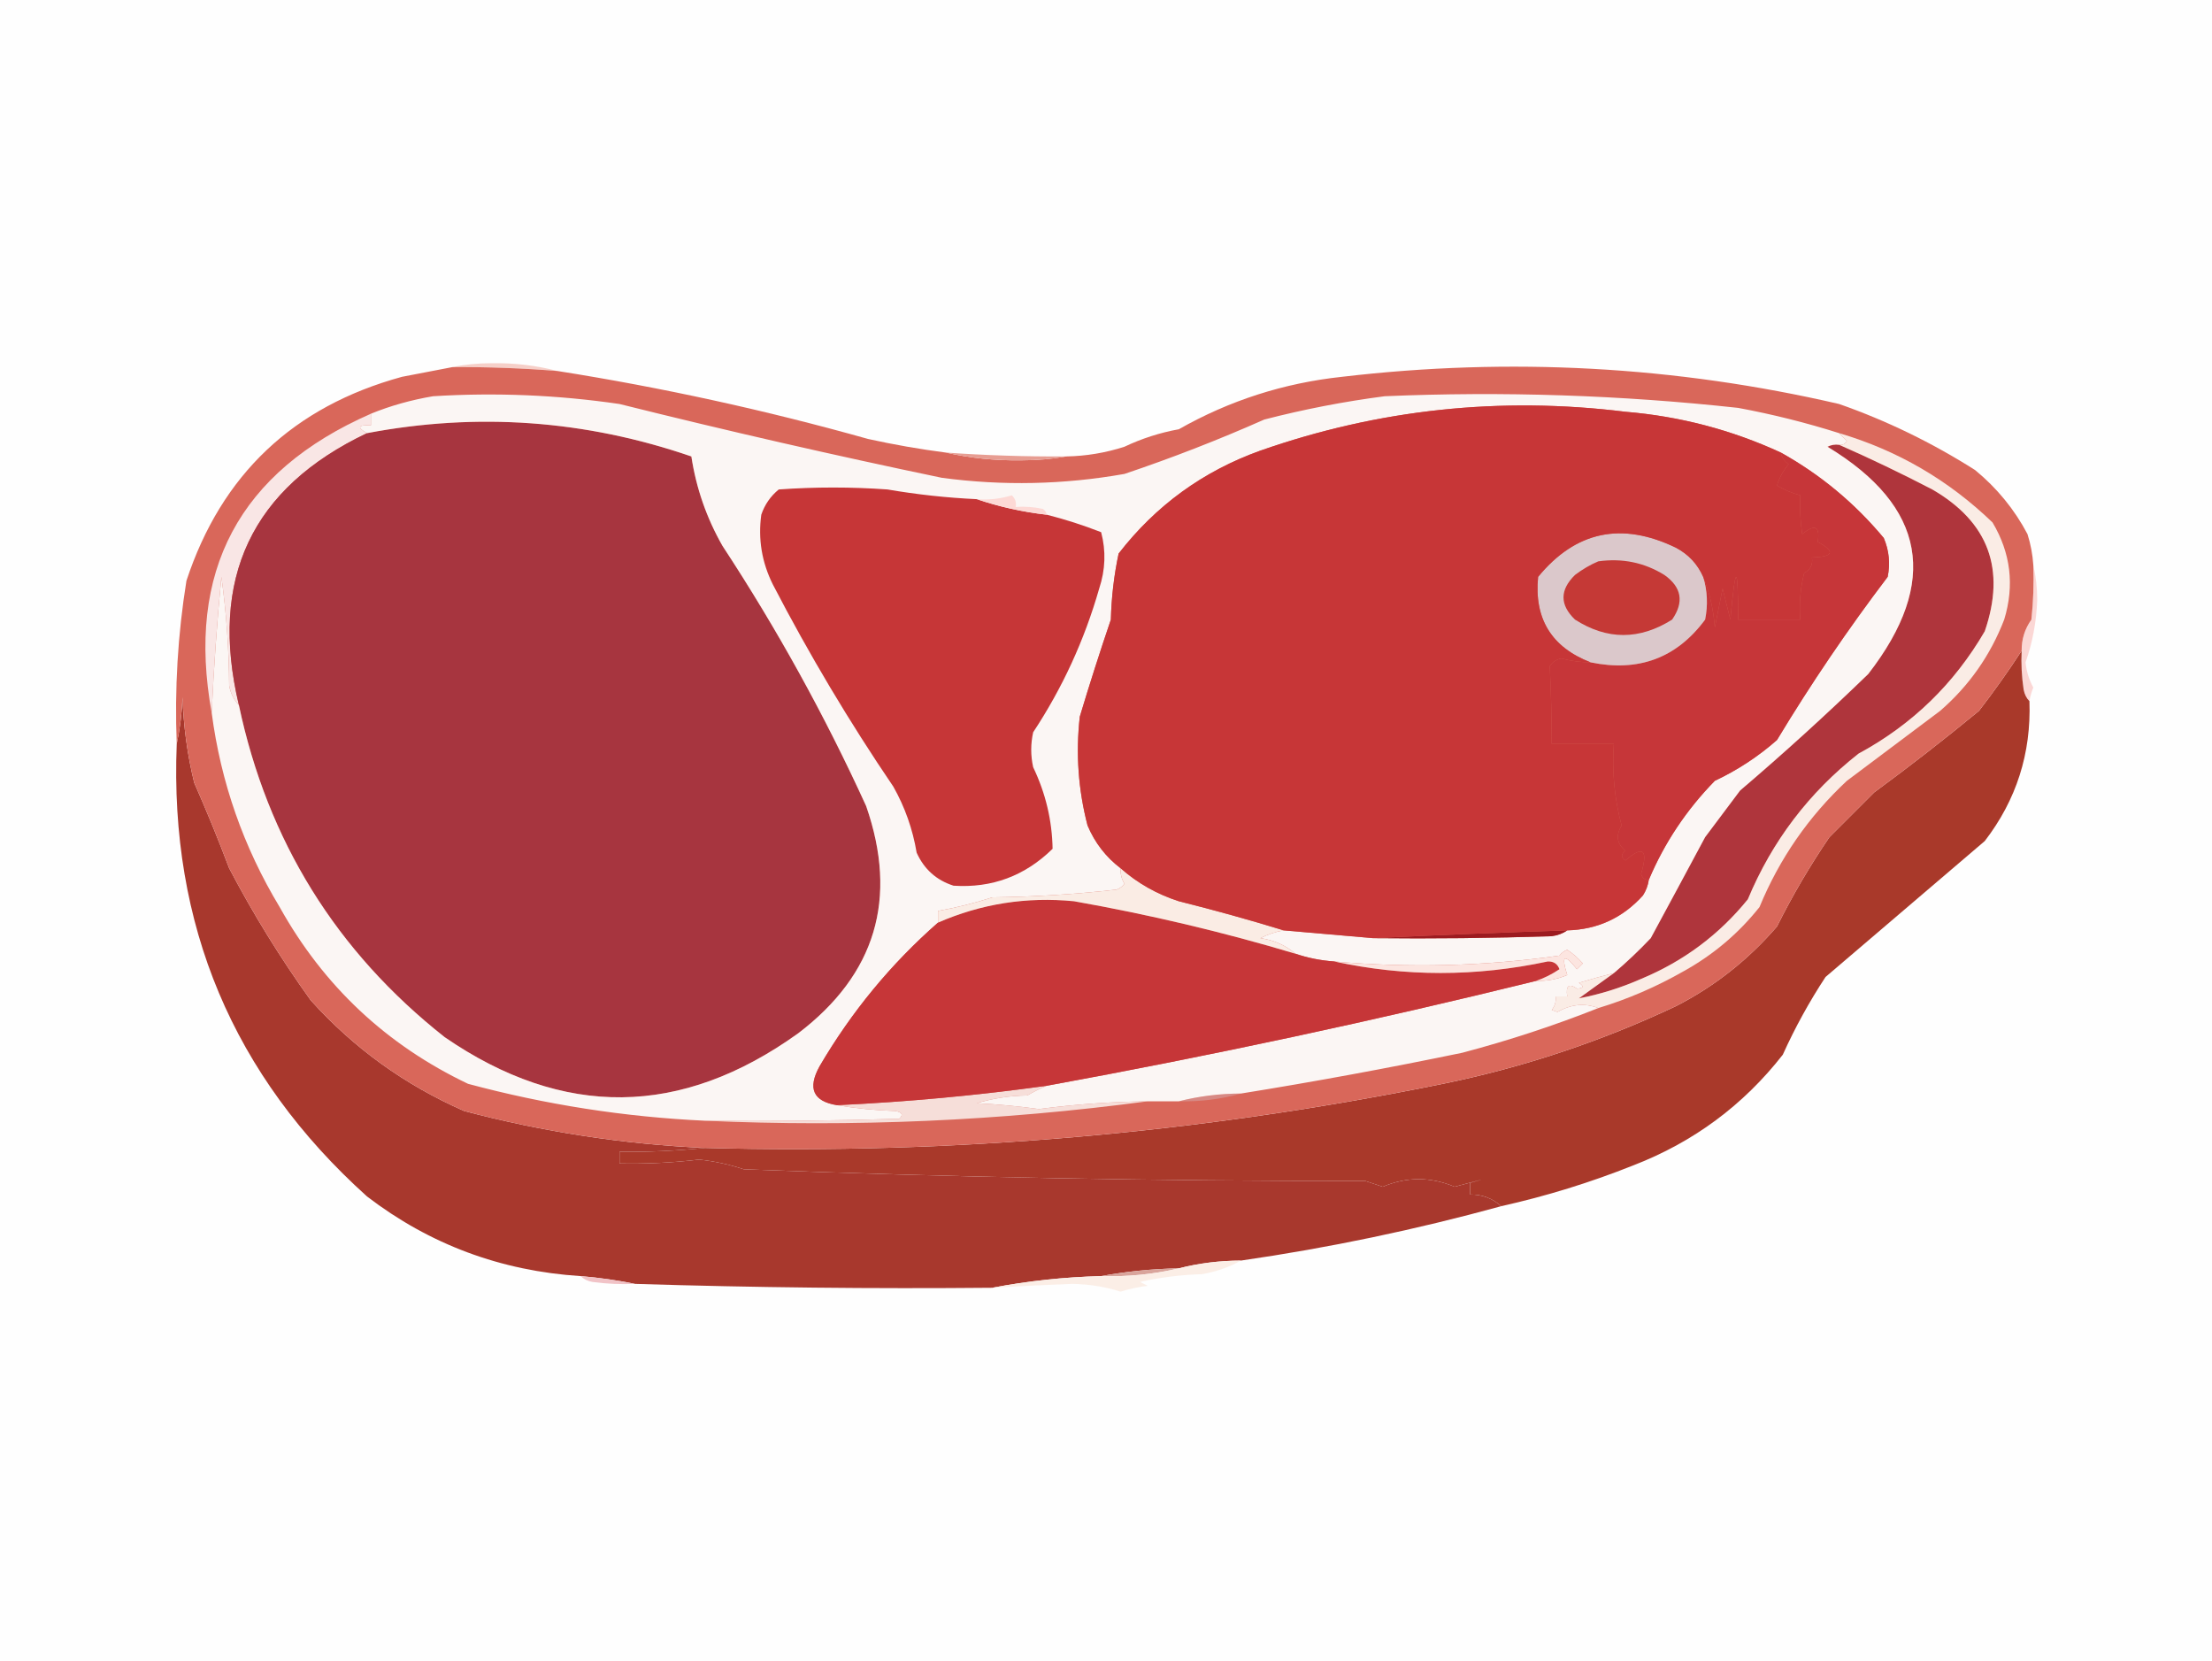
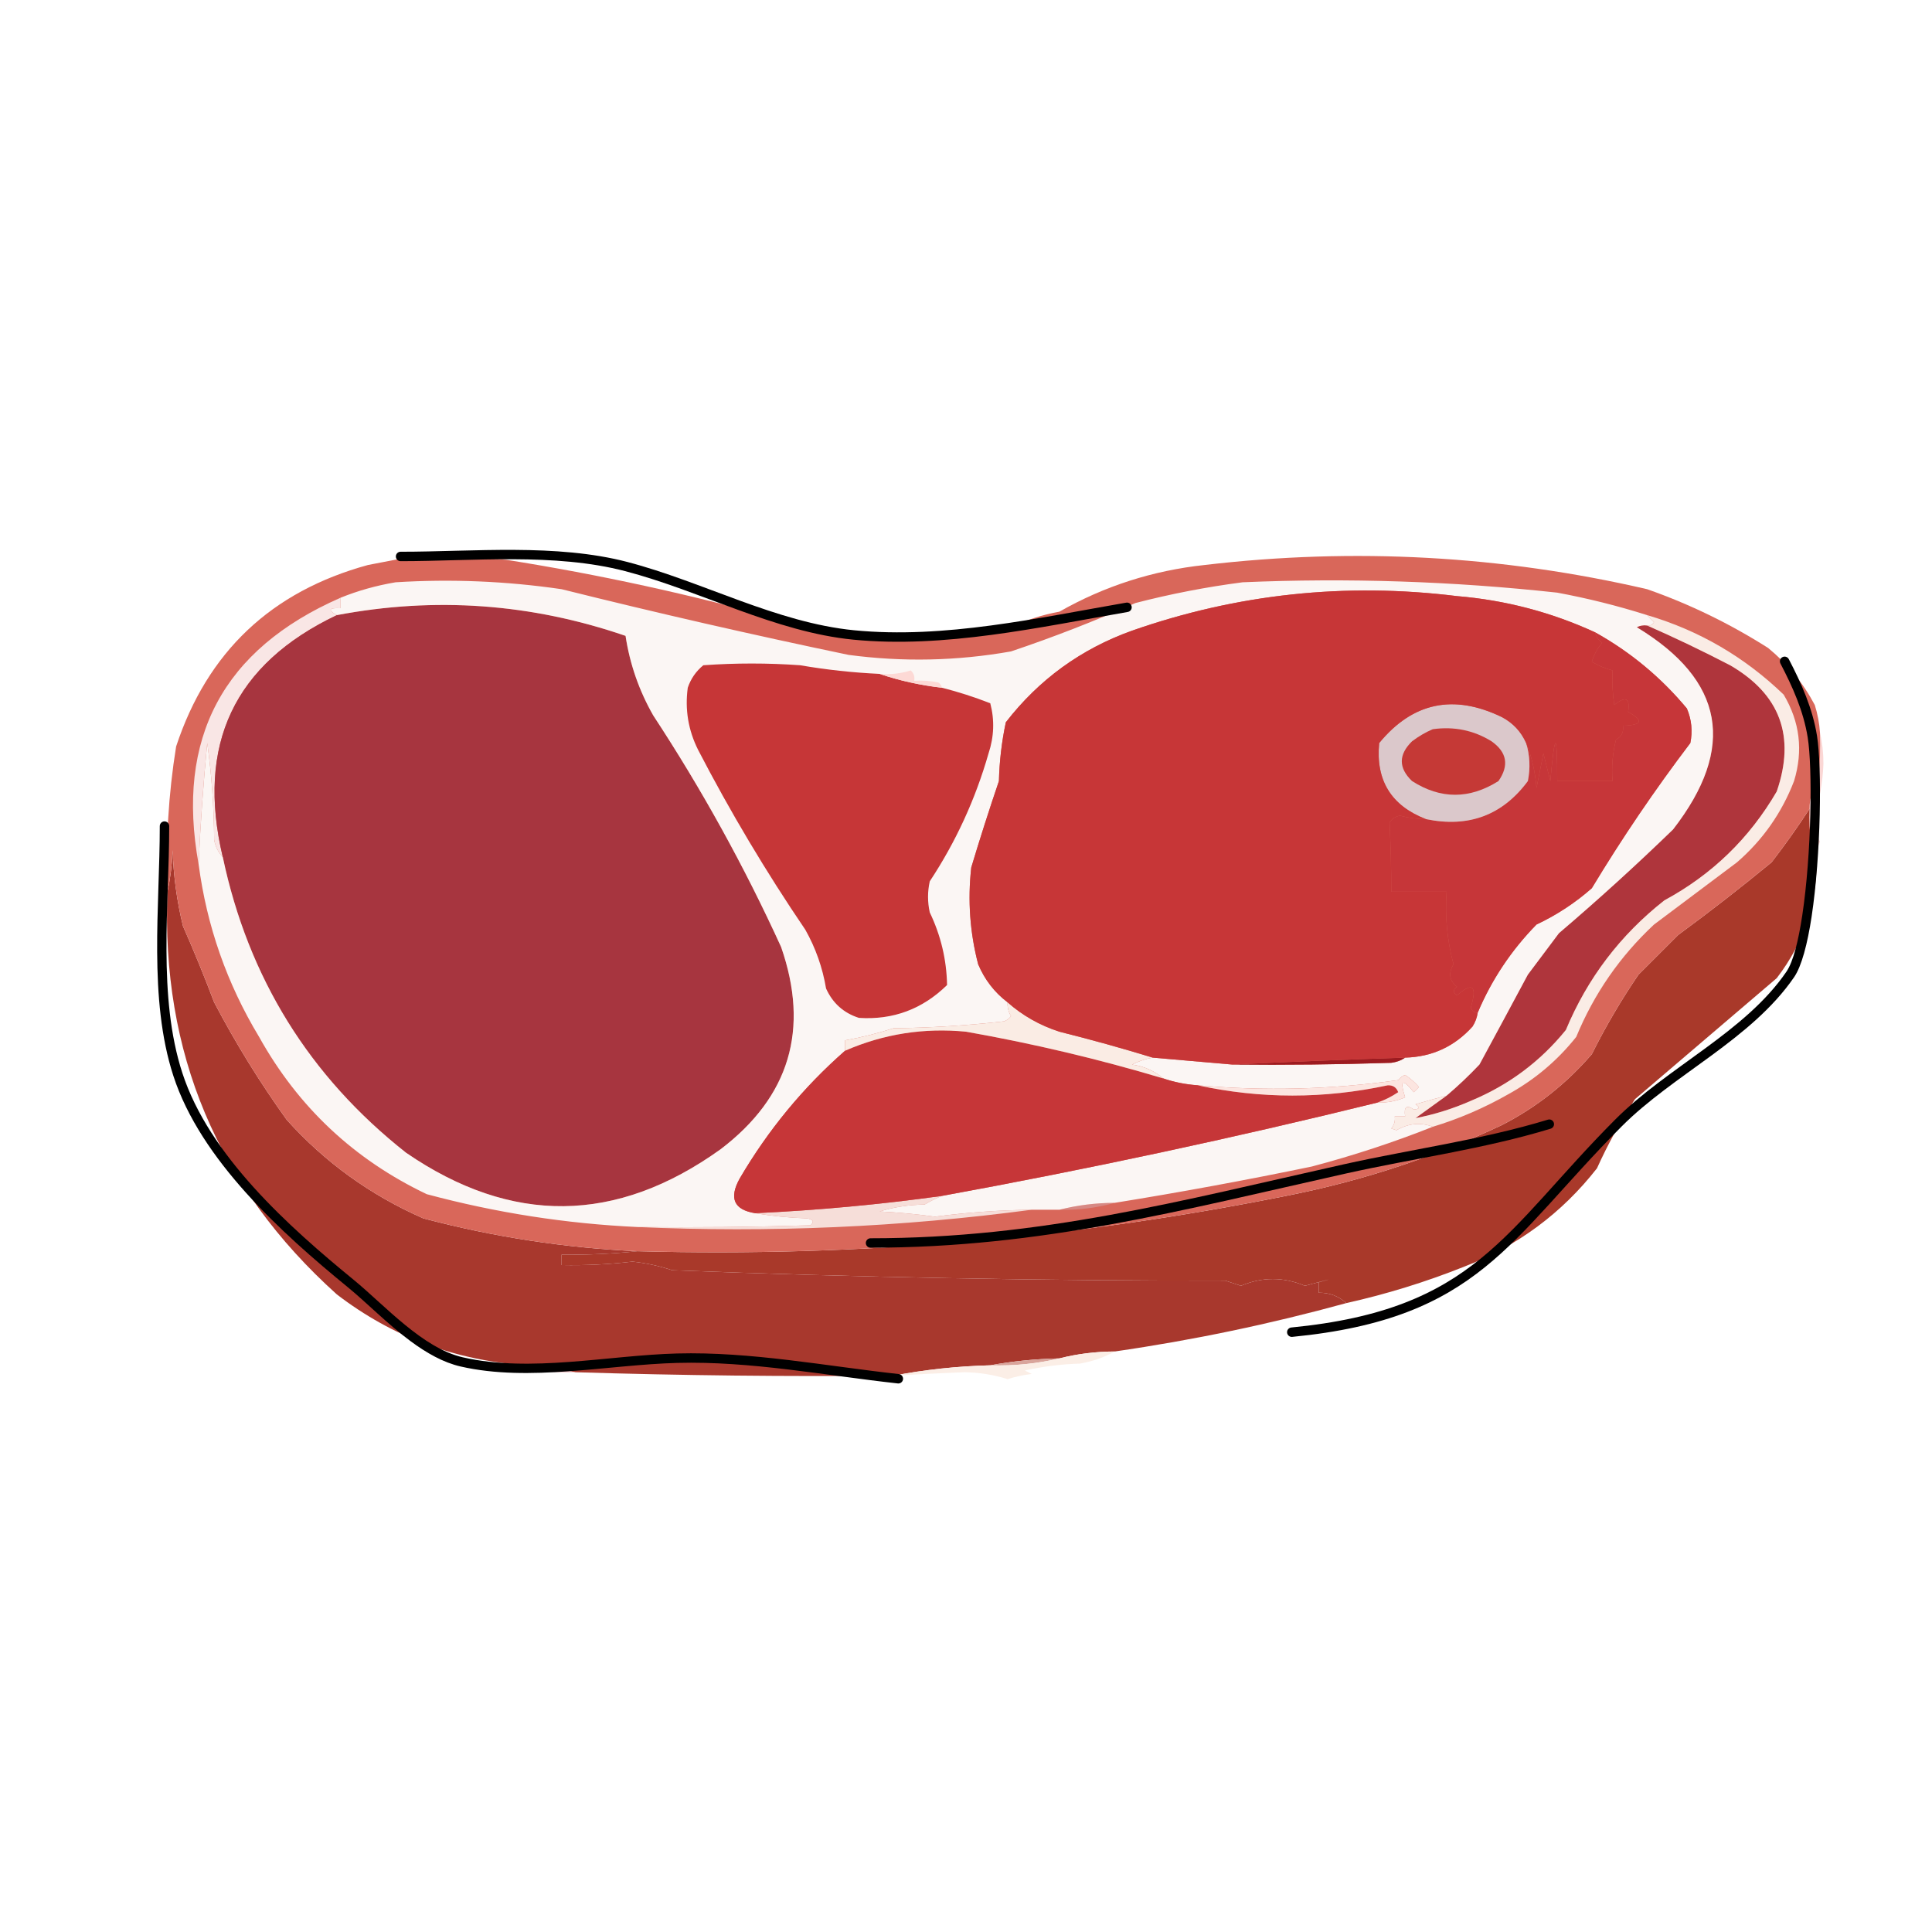
- <svg xmlns="http://www.w3.org/2000/svg" xmlns:ns1="http://vectornator.io" height="427.5pt" stroke-miterlimit="10" style="fill-rule:nonzero;clip-rule:evenodd;stroke-linecap:round;stroke-linejoin:round;" version="1.1" viewBox="0 0 569.5 427.5" width="569.5pt" xml:space="preserve">
-   <defs />
-   <clipPath id="ArtboardFrame">
-     <rect height="427.5" width="569.5" x="0" y="0" />
-   </clipPath>
-   <g clip-path="url(#ArtboardFrame)" id="Untitled" ns1:layerName="Untitled">
-     <path d="M-0.5-0.5C189.5-0.5 379.5-0.5 569.5-0.5C569.5 142.167 569.5 284.833 569.5 427.5C379.5 427.5 189.5 427.5-0.5 427.5C-0.5 284.833-0.5 142.167-0.5-0.5Z" fill="#fefefe" fill-rule="evenodd" opacity="1" stroke="none" ns1:layerName="path" />
-     <path d="M116.5 94.5C119.649 93.835 122.982 93.502 126.5 93.5C132.401 93.402 138.067 94.069 143.5 95.5C134.518 94.782 125.518 94.448 116.5 94.5Z" fill="#f6cfc8" fill-rule="evenodd" opacity="1" stroke="none" ns1:layerName="path" />
-     <path d="M523.5 145.5C524.165 148.314 524.498 151.314 524.5 154.5C524.295 160.08 523.295 165.414 521.5 170.5C521.729 172.824 522.396 174.991 523.5 177C523.011 178.138 522.678 179.305 522.5 180.5C521.732 179.737 521.232 178.737 521 177.5C520.502 174.183 520.335 170.85 520.5 167.5C520.46 164.575 521.293 161.909 523 159.5C523.499 154.845 523.666 150.179 523.5 145.5Z" fill="#fbd7d5" fill-rule="evenodd" opacity="1" stroke="none" ns1:layerName="path" />
-     <path d="M520.5 167.5C520.335 170.85 520.502 174.183 521 177.5C521.232 178.737 521.732 179.737 522.5 180.5C522.967 193.93 519.134 205.93 511 216.5C497.333 228.167 483.667 239.833 470 251.5C465.826 257.846 462.159 264.512 459 271.5C448.827 284.512 435.994 294.012 420.5 300C409.416 304.418 398.083 307.918 386.5 310.5C384.247 308.466 381.58 307.466 378.5 307.5C378.5 306.5 378.5 305.5 378.5 304.5C383.333 303.154 381.999 303.488 374.5 305.5C368.323 302.896 362.157 302.896 356 305.5C354.5 305 353 304.5 351.5 304C298.1 304.047 244.766 303.047 191.5 301C187.751 299.749 183.917 298.916 180 298.5C173.19 299.311 166.356 299.644 159.5 299.5C159.5 298.5 159.5 297.5 159.5 296.5C166.858 296.582 174.191 296.248 181.5 295.5C245.559 297.239 308.893 291.739 371.5 279C392.32 274.727 412.32 268.06 431.5 259C441.433 253.914 450.1 247.081 457.5 238.5C461.496 230.504 465.996 222.838 471 215.5C474.833 211.667 478.667 207.833 482.5 204C491.72 197.23 500.72 190.23 509.5 183C513.418 177.931 517.085 172.764 520.5 167.5Z" fill="#a9392a" fill-rule="evenodd" opacity="1" stroke="none" ns1:layerName="path" />
-     <path d="M181.5 295.5C174.191 296.248 166.858 296.582 159.5 296.5C159.5 297.5 159.5 298.5 159.5 299.5C166.356 299.644 173.19 299.311 180 298.5C183.917 298.916 187.751 299.749 191.5 301C244.766 303.047 298.1 304.047 351.5 304C353 304.5 354.5 305 356 305.5C362.157 302.896 368.323 302.896 374.5 305.5C381.999 303.488 383.333 303.154 378.5 304.5C378.5 305.5 378.5 306.5 378.5 307.5C381.58 307.466 384.247 308.466 386.5 310.5C364.449 316.564 342.116 321.23 319.5 324.5C313.949 324.527 308.616 325.194 303.5 326.5C296.637 326.638 289.97 327.304 283.5 328.5C273.94 328.749 264.607 329.749 255.5 331.5C224.815 331.787 194.149 331.453 163.5 330.5C159.005 329.578 154.338 328.911 149.5 328.5C128.953 327.18 110.619 320.347 94.5 308C59.968 276.924 43.634 238.091 45.5 191.5C46.324 187.688 46.824 183.688 47 179.5C47.231 186.943 48.231 194.276 50 201.5C53.187 208.719 56.187 216.052 59 223.5C65.247 235.389 72.247 246.722 80 257.5C91.059 269.793 104.225 279.293 119.5 286C139.937 291.396 160.603 294.562 181.5 295.5Z" fill="#a8382d" fill-rule="evenodd" opacity="1" stroke="none" ns1:layerName="path" />
-     <path d="M116.5 94.5C125.518 94.448 134.518 94.782 143.5 95.5C170.446 99.752 197.113 105.586 223.5 113C230.095 114.458 236.762 115.624 243.5 116.5C249.775 117.934 256.275 118.6 263 118.5C267.015 118.499 270.849 118.165 274.5 117.5C279.616 117.407 284.616 116.574 289.5 115C293.961 112.884 298.627 111.384 303.5 110.5C316.512 103.108 330.512 98.608 345.5 97C388.727 91.919 431.393 94.252 473.5 104C485.758 108.295 497.424 113.961 508.5 121C514.135 125.629 518.635 131.129 522 137.5C522.822 140.117 523.322 142.784 523.5 145.5C523.666 150.179 523.499 154.845 523 159.5C521.293 161.909 520.46 164.575 520.5 167.5C517.085 172.764 513.418 177.931 509.5 183C500.72 190.23 491.72 197.23 482.5 204C478.667 207.833 474.833 211.667 471 215.5C465.996 222.838 461.496 230.504 457.5 238.5C450.1 247.081 441.433 253.914 431.5 259C412.32 268.06 392.32 274.727 371.5 279C308.893 291.739 245.559 297.239 181.5 295.5C160.603 294.562 139.937 291.396 119.5 286C104.225 279.293 91.059 269.793 80 257.5C72.247 246.722 65.247 235.389 59 223.5C56.187 216.052 53.187 208.719 50 201.5C48.231 194.276 47.231 186.943 47 179.5C46.824 183.688 46.324 187.688 45.5 191.5C44.937 177.362 45.77 163.362 48 149.5C57.021 122.15 75.521 104.65 103.5 97C107.965 96.126 112.298 95.293 116.5 94.5Z" fill="#d9675a" fill-rule="evenodd" opacity="1" stroke="none" ns1:layerName="path" />
-     <path d="M269.5 279.5C267.842 280.181 266.175 281.015 264.5 282C259.982 282.065 255.649 282.731 251.5 284C256.863 284.264 262.197 284.764 267.5 285.5C276.788 284.273 286.122 283.606 295.5 283.5C257.642 288.541 219.642 290.208 181.5 288.5C198.17 288.667 214.837 288.5 231.5 288C232.634 286.984 232.301 286.317 230.5 286C225.316 285.826 220.316 285.326 215.5 284.5C233.576 283.657 251.576 281.991 269.5 279.5Z" fill="#f6ded9" fill-rule="evenodd" opacity="1" stroke="none" ns1:layerName="path" />
-     <path d="M319.5 281.5C314.402 282.957 309.069 283.624 303.5 283.5C308.616 282.194 313.949 281.527 319.5 281.5Z" fill="#d78984" fill-rule="evenodd" opacity="1" stroke="none" ns1:layerName="path" />
-     <path d="M473.5 114.5C481.526 118.023 489.526 121.857 497.5 126C511.979 134.39 516.479 146.556 511 162.5C503.116 176.051 492.283 186.551 478.5 194C465.736 204.033 456.236 216.533 450 231.5C442.607 240.623 433.44 247.457 422.5 252C417.261 254.304 411.928 255.97 406.5 257C409.567 254.812 412.567 252.645 415.5 250.5C418.771 247.732 421.938 244.732 425 241.5C429.655 232.905 434.322 224.238 439 215.5C442 211.5 445 207.5 448 203.5C459.299 193.869 470.299 183.869 481 173.5C499.362 149.853 495.862 130.353 470.5 115C471.448 114.517 472.448 114.351 473.5 114.5Z" fill="#af353c" fill-rule="evenodd" opacity="1" stroke="none" ns1:layerName="path" />
-     <path d="M473.5 111.5C488.509 115.924 501.676 123.591 513 134.5C517.684 142.369 518.684 150.702 516 159.5C512.445 168.718 506.945 176.551 499.5 183C491.5 189 483.5 195 475.5 201C465.652 210.186 458.152 221.019 453 233.5C447.601 240.286 441.101 245.786 433.5 250C426.468 254.02 419.135 257.187 411.5 259.5C408.001 258.159 404.501 258.492 401 260.5C400.5 260.333 400 260.167 399.5 260C400.337 258.989 400.67 257.822 400.5 256.5C401.5 256.5 402.5 256.5 403.5 256.5C403.089 253.724 403.922 253.057 406 254.5C407.722 254.389 407.888 253.889 406.5 253C409.513 252.091 412.513 251.258 415.5 250.5C412.567 252.645 409.567 254.812 406.5 257C411.928 255.97 417.261 254.304 422.5 252C433.44 247.457 442.607 240.623 450 231.5C456.236 216.533 465.736 204.033 478.5 194C492.283 186.551 503.116 176.051 511 162.5C516.479 146.556 511.979 134.39 497.5 126C489.526 121.857 481.526 118.023 473.5 114.5C474.376 114.631 475.043 114.298 475.5 113.5C474.757 112.818 474.091 112.151 473.5 111.5Z" fill="#faece5" fill-rule="evenodd" opacity="1" stroke="none" ns1:layerName="path" />
-     <path d="M95.5 106.5C95.5 107.5 95.5 108.5 95.5 109.5C92.147 109.345 91.814 110.012 94.5 111.5C64.779 125.621 53.779 148.955 61.5 181.5C60.207 180.158 59.374 178.491 59 176.5C58.947 167.066 58.28 157.733 57 148.5C55.871 160.149 55.038 171.815 54.5 183.5C47.879 147.078 61.545 121.411 95.5 106.5Z" fill="#f9e6e5" fill-rule="evenodd" opacity="1" stroke="none" ns1:layerName="path" />
-     <path d="M61.5 181.5C53.779 148.955 64.779 125.621 94.5 111.5C122.886 106.123 150.719 108.123 178 117.5C179.24 125.65 181.906 133.316 186 140.5C200.037 161.876 212.371 184.21 223 207.5C231.279 231.322 225.446 250.822 205.5 266C175.354 287.625 145.02 287.959 114.5 267C86.548 244.939 68.881 216.439 61.5 181.5Z" fill="#a7353f" fill-rule="evenodd" opacity="1" stroke="none" ns1:layerName="path" />
-     <path d="M473.5 111.5C474.091 112.151 474.757 112.818 475.5 113.5C475.043 114.298 474.376 114.631 473.5 114.5C472.448 114.351 471.448 114.517 470.5 115C495.862 130.353 499.362 149.853 481 173.5C470.299 183.869 459.299 193.869 448 203.5C445 207.5 442 211.5 439 215.5C434.322 224.238 429.655 232.905 425 241.5C421.938 244.732 418.771 247.732 415.5 250.5C412.513 251.258 409.513 252.091 406.5 253C407.888 253.889 407.722 254.389 406 254.5C403.922 253.057 403.089 253.724 403.5 256.5C402.5 256.5 401.5 256.5 400.5 256.5C400.67 257.822 400.337 258.989 399.5 260C400 260.167 400.5 260.333 401 260.5C404.501 258.492 408.001 258.159 411.5 259.5C400.181 263.995 388.515 267.828 376.5 271C357.427 274.954 338.427 278.454 319.5 281.5C313.949 281.527 308.616 282.194 303.5 283.5C300.833 283.5 298.167 283.5 295.5 283.5C286.122 283.606 276.788 284.273 267.5 285.5C262.197 284.764 256.863 284.264 251.5 284C255.649 282.731 259.982 282.065 264.5 282C266.175 281.015 267.842 280.181 269.5 279.5C311.779 271.778 353.779 262.778 395.5 252.5C398.271 252.579 400.937 252.079 403.5 251C401.889 245.889 402.723 245.389 406 249.5C406.5 249 407 248.5 407.5 248C406.315 246.647 404.981 245.48 403.5 244.5C402.692 244.808 402.025 245.308 401.5 246C382.228 248.728 362.894 249.228 343.5 247.5C339.96 247.247 336.627 246.581 333.5 245.5C331.002 243.34 328.002 242.007 324.5 241.5C326.411 240.523 328.411 239.857 330.5 239.5C338.167 240.167 345.833 240.833 353.5 241.5C368.837 241.667 384.17 241.5 399.5 241C401.058 240.79 402.391 240.29 403.5 239.5C411.287 239.293 417.787 236.293 423 230.5C423.791 229.255 424.291 227.922 424.5 226.5C428.518 216.981 434.185 208.481 441.5 201C447.347 198.246 452.68 194.746 457.5 190.5C466.258 175.981 475.758 161.981 486 148.5C486.701 145.072 486.368 141.738 485 138.5C477.51 129.506 468.677 122.173 458.5 116.5C445.833 110.664 432.5 107.164 418.5 106C386.269 102.019 354.935 105.353 324.5 116C309.74 121.293 297.574 130.127 288 142.5C286.814 148.085 286.148 153.751 286 159.5C283.171 167.825 280.505 176.159 278 184.5C276.94 193.974 277.607 203.307 280 212.5C281.886 216.958 284.719 220.625 288.5 223.5C288.421 224.93 288.754 226.264 289.5 227.5C288.975 228.192 288.308 228.692 287.5 229C276.882 230.208 266.215 230.875 255.5 231C250.954 232.47 246.288 233.636 241.5 234.5C241.5 235.5 241.5 236.5 241.5 237.5C229.393 248.119 219.226 260.452 211 274.5C207.86 280.19 209.36 283.523 215.5 284.5C220.316 285.326 225.316 285.826 230.5 286C232.301 286.317 232.634 286.984 231.5 288C214.837 288.5 198.17 288.667 181.5 288.5C160.83 287.541 140.496 284.374 120.5 279C99.494 268.994 83.328 253.828 72 233.5C62.69 218.07 56.856 201.403 54.5 183.5C55.038 171.815 55.871 160.149 57 148.5C58.28 157.733 58.947 167.066 59 176.5C59.374 178.491 60.207 180.158 61.5 181.5C68.881 216.439 86.548 244.939 114.5 267C145.02 287.959 175.354 287.625 205.5 266C225.446 250.822 231.279 231.322 223 207.5C212.371 184.21 200.037 161.876 186 140.5C181.906 133.316 179.24 125.65 178 117.5C150.719 108.123 122.886 106.123 94.5 111.5C91.814 110.012 92.147 109.345 95.5 109.5C95.5 108.5 95.5 107.5 95.5 106.5C100.537 104.449 105.87 102.949 111.5 102C127.574 101.002 143.574 101.669 159.5 104C187.012 110.865 214.678 117.198 242.5 123C258.211 125.1 273.878 124.766 289.5 122C301.713 117.894 313.713 113.227 325.5 108C335.704 105.359 346.037 103.359 356.5 102C386.918 100.696 417.252 101.696 447.5 105C456.309 106.634 464.975 108.801 473.5 111.5Z" fill="#fbf6f4" fill-rule="evenodd" opacity="1" stroke="none" ns1:layerName="path" />
-     <path d="M333.5 245.5C336.627 246.581 339.96 247.247 343.5 247.5C361.693 251.461 380.027 251.461 398.5 247.5C400 247.453 401 248.119 401.5 249.5C399.556 250.801 397.556 251.801 395.5 252.5C353.779 262.778 311.779 271.778 269.5 279.5C251.576 281.991 233.576 283.657 215.5 284.5C209.36 283.523 207.86 280.19 211 274.5C219.226 260.452 229.393 248.119 241.5 237.5C252.649 232.642 264.316 230.809 276.5 232C295.801 235.409 314.801 239.909 333.5 245.5Z" fill="#c63638" fill-rule="evenodd" opacity="1" stroke="none" ns1:layerName="path" />
-     <path d="M395.5 252.5C397.556 251.801 399.556 250.801 401.5 249.5C401 248.119 400 247.453 398.5 247.5C380.027 251.461 361.693 251.461 343.5 247.5C362.894 249.228 382.228 248.728 401.5 246C402.025 245.308 402.692 244.808 403.5 244.5C404.981 245.48 406.315 246.647 407.5 248C407 248.5 406.5 249 406 249.5C402.723 245.389 401.889 245.889 403.5 251C400.937 252.079 398.271 252.579 395.5 252.5Z" fill="#fce5e0" fill-rule="evenodd" opacity="1" stroke="none" ns1:layerName="path" />
-     <path d="M403.5 239.5C402.391 240.29 401.058 240.79 399.5 241C384.17 241.5 368.837 241.667 353.5 241.5C370.007 240.708 386.674 240.041 403.5 239.5Z" fill="#9c1b20" fill-rule="evenodd" opacity="1" stroke="none" ns1:layerName="path" />
-     <path d="M288.5 223.5C292.855 227.348 297.855 230.181 303.5 232C312.688 234.296 321.688 236.796 330.5 239.5C328.411 239.857 326.411 240.523 324.5 241.5C328.002 242.007 331.002 243.34 333.5 245.5C314.801 239.909 295.801 235.409 276.5 232C264.316 230.809 252.649 232.642 241.5 237.5C241.5 236.5 241.5 235.5 241.5 234.5C246.288 233.636 250.954 232.47 255.5 231C266.215 230.875 276.882 230.208 287.5 229C288.308 228.692 288.975 228.192 289.5 227.5C288.754 226.264 288.421 224.93 288.5 223.5Z" fill="#faece4" fill-rule="evenodd" opacity="1" stroke="none" ns1:layerName="path" />
-     <path d="M458.5 116.5C468.677 122.173 477.51 129.506 485 138.5C486.368 141.738 486.701 145.072 486 148.5C475.758 161.981 466.258 175.981 457.5 190.5C452.68 194.746 447.347 198.246 441.5 201C434.185 208.481 428.518 216.981 424.5 226.5C423.503 226.53 422.836 226.03 422.5 225C424.386 218.692 423.052 217.526 418.5 221.5C417.289 220.726 417.289 219.893 418.5 219C416.277 217.249 415.943 215.082 417.5 212.5C415.656 205.648 414.99 198.648 415.5 191.5C410.167 191.5 404.833 191.5 399.5 191.5C399.496 184.788 399.329 178.121 399 171.5C399.674 170.422 400.674 169.755 402 169.5C404.462 170.159 406.962 170.493 409.5 170.5C421.84 173.063 431.673 169.397 439 159.5C439.755 155.745 439.589 152.078 438.5 148.5C440.123 152.424 441.123 156.757 441.5 161.5C442.167 158.167 442.833 154.833 443.5 151.5C444.167 154.167 444.833 156.833 445.5 159.5C446.825 144.893 447.492 144.893 447.5 159.5C452.833 159.5 458.167 159.5 463.5 159.5C463.176 155.445 463.509 151.445 464.5 147.5C466.111 146.68 466.778 145.346 466.5 143.5C472.104 143.324 472.604 141.991 468 139.5C468.618 135.474 467.285 134.807 464 137.5C463.502 134.183 463.335 130.85 463.5 127.5C461.42 126.956 459.42 126.122 457.5 125C458.102 122.964 459.102 121.13 460.5 119.5C459.388 118.735 458.721 117.735 458.5 116.5Z" fill="#c63639" fill-rule="evenodd" opacity="1" stroke="none" ns1:layerName="path" />
-     <path d="M438.5 148.5C439.589 152.078 439.755 155.745 439 159.5C431.673 169.397 421.84 173.063 409.5 170.5C399.446 166.606 394.946 159.272 396 148.5C405.673 136.729 417.507 134.229 431.5 141C434.717 142.715 437.05 145.215 438.5 148.5Z" fill="#dbc8cb" fill-rule="evenodd" opacity="1" stroke="none" ns1:layerName="path" />
-     <path d="M411.5 144.5C417.675 143.643 423.342 144.81 428.5 148C432.964 151.155 433.631 154.988 430.5 159.5C422.101 164.788 413.767 164.788 405.5 159.5C401.554 155.706 401.554 151.872 405.5 148C407.432 146.541 409.432 145.375 411.5 144.5Z" fill="#c53936" fill-rule="evenodd" opacity="1" stroke="none" ns1:layerName="path" />
-     <path d="M251.5 128.5C257.245 130.451 263.245 131.785 269.5 132.5C274.239 133.699 278.905 135.199 283.5 137C284.771 141.823 284.605 146.657 283 151.5C279.205 164.752 273.539 177.085 266 188.5C265.333 191.5 265.333 194.5 266 197.5C269.201 204.179 270.868 211.179 271 218.5C263.882 225.479 255.382 228.646 245.5 228C241.089 226.59 237.922 223.757 236 219.5C234.982 213.444 232.982 207.777 230 202.5C218.633 185.763 208.3 168.43 199 150.5C196.142 144.793 195.142 138.793 196 132.5C196.883 129.898 198.383 127.731 200.5 126C209.833 125.333 219.167 125.333 228.5 126C236.098 127.305 243.765 128.139 251.5 128.5Z" fill="#c63637" fill-rule="evenodd" opacity="1" stroke="none" ns1:layerName="path" />
-     <path d="M269.5 132.5C263.245 131.785 257.245 130.451 251.5 128.5C254.579 128.74 257.579 128.407 260.5 127.5C261.386 128.325 261.719 129.325 261.5 130.5C263.857 130.337 266.19 130.503 268.5 131C269.056 131.383 269.389 131.883 269.5 132.5Z" fill="#fdd9d5" fill-rule="evenodd" opacity="1" stroke="none" ns1:layerName="path" />
-     <path d="M458.5 116.5C458.721 117.735 459.388 118.735 460.5 119.5C459.102 121.13 458.102 122.964 457.5 125C459.42 126.122 461.42 126.956 463.5 127.5C463.335 130.85 463.502 134.183 464 137.5C467.285 134.807 468.618 135.474 468 139.5C472.604 141.991 472.104 143.324 466.5 143.5C466.778 145.346 466.111 146.68 464.5 147.5C463.509 151.445 463.176 155.445 463.5 159.5C458.167 159.5 452.833 159.5 447.5 159.5C447.492 144.893 446.825 144.893 445.5 159.5C444.833 156.833 444.167 154.167 443.5 151.5C442.833 154.833 442.167 158.167 441.5 161.5C441.123 156.757 440.123 152.424 438.5 148.5C437.05 145.215 434.717 142.715 431.5 141C417.507 134.229 405.673 136.729 396 148.5C394.946 159.272 399.446 166.606 409.5 170.5C406.962 170.493 404.462 170.159 402 169.5C400.674 169.755 399.674 170.422 399 171.5C399.329 178.121 399.496 184.788 399.5 191.5C404.833 191.5 410.167 191.5 415.5 191.5C414.99 198.648 415.656 205.648 417.5 212.5C415.943 215.082 416.277 217.249 418.5 219C417.289 219.893 417.289 220.726 418.5 221.5C423.052 217.526 424.386 218.692 422.5 225C422.836 226.03 423.503 226.53 424.5 226.5C424.291 227.922 423.791 229.255 423 230.5C417.787 236.293 411.287 239.293 403.5 239.5C386.674 240.041 370.007 240.708 353.5 241.5C345.833 240.833 338.167 240.167 330.5 239.5C321.688 236.796 312.688 234.296 303.5 232C297.855 230.181 292.855 227.348 288.5 223.5C284.719 220.625 281.886 216.958 280 212.5C277.607 203.307 276.94 193.974 278 184.5C280.505 176.159 283.171 167.825 286 159.5C286.148 153.751 286.814 148.085 288 142.5C297.574 130.127 309.74 121.293 324.5 116C354.935 105.353 386.269 102.019 418.5 106C432.5 107.164 445.833 110.664 458.5 116.5Z" fill="#c73637" fill-rule="evenodd" opacity="1" stroke="none" ns1:layerName="path" />
-     <path d="M243.5 116.5C253.817 117.226 264.15 117.56 274.5 117.5C270.849 118.165 267.015 118.499 263 118.5C256.275 118.6 249.775 117.934 243.5 116.5Z" fill="#e79d92" fill-rule="evenodd" opacity="1" stroke="none" ns1:layerName="path" />
-     <path d="M303.5 326.5C297.063 328.039 290.396 328.706 283.5 328.5C289.97 327.304 296.637 326.638 303.5 326.5Z" fill="#d9a49b" fill-rule="evenodd" opacity="1" stroke="none" ns1:layerName="path" />
-     <path d="M319.5 324.5C316.555 326.161 313.221 327.328 309.5 328C304.084 328.159 298.75 328.826 293.5 330C294.167 330.333 294.833 330.667 295.5 331C293.109 331.287 290.776 331.787 288.5 332.5C284.519 331.234 280.352 330.568 276 330.5C269.159 330.761 262.325 331.095 255.5 331.5C264.607 329.749 273.94 328.749 283.5 328.5C290.396 328.706 297.063 328.039 303.5 326.5C308.616 325.194 313.949 324.527 319.5 324.5Z" fill="#fbeee6" fill-rule="evenodd" opacity="1" stroke="none" ns1:layerName="path" />
-     <path d="M149.5 328.5C154.338 328.911 159.005 329.578 163.5 330.5C159.818 330.665 156.152 330.499 152.5 330C151.263 329.768 150.263 329.268 149.5 328.5Z" fill="#f1c3c7" fill-rule="evenodd" opacity="1" stroke="none" ns1:layerName="path" />
+ <svg xmlns="http://www.w3.org/2000/svg" width="100%" height="100%" viewBox="0 0 1024 1024" version="1.1" xml:space="preserve" style="fill-rule:evenodd;clip-rule:evenodd;stroke-linejoin:round;stroke-miterlimit:2;">
+   <g id="Layer-3">
+     <g transform="matrix(1.83234,0,0,1.83234,5.39482,121.72)">
+       <path d="M116.5,94.5C119.649,93.835 122.982,93.502 126.5,93.5C132.401,93.402 138.067,94.069 143.5,95.5C134.518,94.782 125.518,94.448 116.5,94.5Z" style="fill:rgb(246,207,200);" />
+     </g>
+     <g transform="matrix(1.83234,0,0,1.83234,5.39482,121.72)">
+       <path d="M523.5,145.5C524.165,148.314 524.498,151.314 524.5,154.5C524.295,160.08 523.295,165.414 521.5,170.5C521.729,172.824 522.396,174.991 523.5,177C523.011,178.138 522.678,179.305 522.5,180.5C521.732,179.737 521.232,178.737 521,177.5C520.502,174.183 520.335,170.85 520.5,167.5C520.46,164.575 521.293,161.909 523,159.5C523.499,154.845 523.666,150.179 523.5,145.5Z" style="fill:rgb(251,215,213);" />
+     </g>
+     <g transform="matrix(1.83234,0,0,1.83234,5.39482,121.72)">
+       <path d="M520.5,167.5C520.335,170.85 520.502,174.183 521,177.5C521.232,178.737 521.732,179.737 522.5,180.5C522.967,193.93 519.134,205.93 511,216.5C497.333,228.167 483.667,239.833 470,251.5C465.826,257.846 462.159,264.512 459,271.5C448.827,284.512 435.994,294.012 420.5,300C409.416,304.418 398.083,307.918 386.5,310.5C384.247,308.466 381.58,307.466 378.5,307.5L378.5,304.5C383.333,303.154 381.999,303.488 374.5,305.5C368.323,302.896 362.157,302.896 356,305.5C354.5,305 353,304.5 351.5,304C298.1,304.047 244.766,303.047 191.5,301C187.751,299.749 183.917,298.916 180,298.5C173.19,299.311 166.356,299.644 159.5,299.5L159.5,296.5C166.858,296.582 174.191,296.248 181.5,295.5C245.559,297.239 308.893,291.739 371.5,279C392.32,274.727 412.32,268.06 431.5,259C441.433,253.914 450.1,247.081 457.5,238.5C461.496,230.504 465.996,222.838 471,215.5C474.833,211.667 478.667,207.833 482.5,204C491.72,197.23 500.72,190.23 509.5,183C513.418,177.931 517.085,172.764 520.5,167.5Z" style="fill:rgb(169,57,42);" />
+     </g>
+     <g transform="matrix(1.83234,0,0,1.83234,5.39482,121.72)">
+       <path d="M181.5,295.5C174.191,296.248 166.858,296.582 159.5,296.5L159.5,299.5C166.356,299.644 173.19,299.311 180,298.5C183.917,298.916 187.751,299.749 191.5,301C244.766,303.047 298.1,304.047 351.5,304C353,304.5 354.5,305 356,305.5C362.157,302.896 368.323,302.896 374.5,305.5C381.999,303.488 383.333,303.154 378.5,304.5L378.5,307.5C381.58,307.466 384.247,308.466 386.5,310.5C364.449,316.564 342.116,321.23 319.5,324.5C313.949,324.527 308.616,325.194 303.5,326.5C296.637,326.638 289.97,327.304 283.5,328.5C273.94,328.749 264.607,329.749 255.5,331.5C224.815,331.787 194.149,331.453 163.5,330.5C159.005,329.578 154.338,328.911 149.5,328.5C128.953,327.18 110.619,320.347 94.5,308C59.968,276.924 43.634,238.091 45.5,191.5C46.324,187.688 46.824,183.688 47,179.5C47.231,186.943 48.231,194.276 50,201.5C53.187,208.719 56.187,216.052 59,223.5C65.247,235.389 72.247,246.722 80,257.5C91.059,269.793 104.225,279.293 119.5,286C139.937,291.396 160.603,294.562 181.5,295.5Z" style="fill:rgb(168,56,45);" />
+     </g>
+     <g transform="matrix(1.83234,0,0,1.83234,5.39482,121.72)">
+       <path d="M116.5,94.5C125.518,94.448 134.518,94.782 143.5,95.5C170.446,99.753 197.113,105.586 223.5,113C230.095,114.458 236.762,115.624 243.5,116.5C249.775,117.934 256.275,118.6 263,118.5C267.015,118.499 270.849,118.165 274.5,117.5C279.616,117.407 284.616,116.574 289.5,115C293.961,112.884 298.627,111.384 303.5,110.5C316.512,103.108 330.512,98.608 345.5,97C388.727,91.919 431.393,94.252 473.5,104C485.758,108.295 497.424,113.961 508.5,121C514.135,125.629 518.635,131.129 522,137.5C522.822,140.117 523.322,142.784 523.5,145.5C523.666,150.179 523.499,154.845 523,159.5C521.293,161.909 520.46,164.575 520.5,167.5C517.085,172.764 513.418,177.931 509.5,183C500.72,190.23 491.72,197.23 482.5,204C478.667,207.833 474.833,211.667 471,215.5C465.996,222.838 461.496,230.504 457.5,238.5C450.1,247.081 441.433,253.914 431.5,259C412.32,268.06 392.32,274.727 371.5,279C308.893,291.739 245.559,297.239 181.5,295.5C160.603,294.562 139.937,291.396 119.5,286C104.225,279.293 91.059,269.793 80,257.5C72.247,246.722 65.247,235.389 59,223.5C56.187,216.052 53.187,208.719 50,201.5C48.231,194.276 47.231,186.943 47,179.5C46.824,183.688 46.324,187.688 45.5,191.5C44.937,177.362 45.77,163.362 48,149.5C57.021,122.15 75.521,104.65 103.5,97C107.965,96.126 112.298,95.293 116.5,94.5Z" style="fill:rgb(217,103,90);" />
+     </g>
+     <g transform="matrix(1.83234,0,0,1.83234,5.39482,121.72)">
+       <path d="M269.5,279.5C267.842,280.181 266.175,281.015 264.5,282C259.982,282.065 255.649,282.731 251.5,284C256.863,284.264 262.197,284.764 267.5,285.5C276.788,284.273 286.122,283.606 295.5,283.5C257.642,288.541 219.642,290.208 181.5,288.5C198.17,288.667 214.837,288.5 231.5,288C232.634,286.984 232.301,286.317 230.5,286C225.316,285.826 220.316,285.326 215.5,284.5C233.576,283.657 251.576,281.991 269.5,279.5Z" style="fill:rgb(246,222,217);" />
+     </g>
+     <g transform="matrix(1.83234,0,0,1.83234,5.39482,121.72)">
+       <path d="M319.5,281.5C314.402,282.957 309.069,283.624 303.5,283.5C308.616,282.194 313.949,281.527 319.5,281.5Z" style="fill:rgb(215,137,132);" />
+     </g>
+     <g transform="matrix(1.83234,0,0,1.83234,5.39482,121.72)">
+       <path d="M473.5,114.5C481.526,118.023 489.526,121.857 497.5,126C511.979,134.39 516.479,146.556 511,162.5C503.116,176.051 492.283,186.551 478.5,194C465.736,204.033 456.236,216.533 450,231.5C442.607,240.623 433.44,247.457 422.5,252C417.261,254.304 411.928,255.97 406.5,257C409.567,254.812 412.567,252.645 415.5,250.5C418.771,247.732 421.938,244.732 425,241.5C429.655,232.905 434.322,224.238 439,215.5C442,211.5 445,207.5 448,203.5C459.299,193.869 470.299,183.869 481,173.5C499.362,149.853 495.862,130.353 470.5,115C471.448,114.517 472.448,114.351 473.5,114.5Z" style="fill:rgb(175,53,60);" />
+     </g>
+     <g transform="matrix(1.83234,0,0,1.83234,5.39482,121.72)">
+       <path d="M473.5,111.5C488.509,115.924 501.676,123.591 513,134.5C517.684,142.369 518.684,150.702 516,159.5C512.445,168.718 506.945,176.551 499.5,183C491.5,189 483.5,195 475.5,201C465.652,210.186 458.152,221.019 453,233.5C447.601,240.286 441.101,245.786 433.5,250C426.468,254.02 419.135,257.187 411.5,259.5C408.001,258.159 404.501,258.492 401,260.5C400.5,260.333 400,260.167 399.5,260C400.337,258.989 400.67,257.822 400.5,256.5L403.5,256.5C403.089,253.724 403.922,253.057 406,254.5C407.722,254.389 407.888,253.889 406.5,253C409.513,252.091 412.513,251.258 415.5,250.5C412.567,252.645 409.567,254.812 406.5,257C411.928,255.97 417.261,254.304 422.5,252C433.44,247.457 442.607,240.623 450,231.5C456.236,216.533 465.736,204.033 478.5,194C492.283,186.551 503.116,176.051 511,162.5C516.479,146.556 511.979,134.39 497.5,126C489.526,121.857 481.526,118.023 473.5,114.5C474.376,114.631 475.043,114.298 475.5,113.5C474.757,112.818 474.091,112.151 473.5,111.5Z" style="fill:rgb(250,236,229);" />
+     </g>
+     <g transform="matrix(1.83234,0,0,1.83234,5.39482,121.72)">
+       <path d="M95.5,106.5L95.5,109.5C92.147,109.345 91.814,110.012 94.5,111.5C64.779,125.621 53.779,148.955 61.5,181.5C60.207,180.158 59.374,178.491 59,176.5C58.947,167.066 58.28,157.733 57,148.5C55.871,160.149 55.038,171.815 54.5,183.5C47.879,147.078 61.545,121.411 95.5,106.5Z" style="fill:rgb(249,230,229);" />
+     </g>
+     <g transform="matrix(1.83234,0,0,1.83234,5.39482,121.72)">
+       <path d="M61.5,181.5C53.779,148.955 64.779,125.621 94.5,111.5C122.886,106.123 150.719,108.123 178,117.5C179.24,125.65 181.906,133.316 186,140.5C200.037,161.876 212.371,184.21 223,207.5C231.279,231.322 225.446,250.822 205.5,266C175.354,287.625 145.02,287.959 114.5,267C86.548,244.939 68.881,216.439 61.5,181.5Z" style="fill:rgb(167,53,63);" />
+     </g>
+     <g transform="matrix(1.83234,0,0,1.83234,5.39482,121.72)">
+       <path d="M473.5,111.5C474.091,112.151 474.757,112.818 475.5,113.5C475.043,114.298 474.376,114.631 473.5,114.5C472.448,114.351 471.448,114.517 470.5,115C495.862,130.353 499.362,149.853 481,173.5C470.299,183.869 459.299,193.869 448,203.5C445,207.5 442,211.5 439,215.5C434.322,224.238 429.655,232.905 425,241.5C421.938,244.732 418.771,247.732 415.5,250.5C412.513,251.258 409.513,252.091 406.5,253C407.888,253.889 407.722,254.389 406,254.5C403.922,253.057 403.089,253.724 403.5,256.5L400.5,256.5C400.67,257.822 400.337,258.989 399.5,260C400,260.167 400.5,260.333 401,260.5C404.501,258.492 408.001,258.159 411.5,259.5C400.181,263.995 388.515,267.828 376.5,271C357.427,274.954 338.427,278.454 319.5,281.5C313.949,281.527 308.616,282.194 303.5,283.5L295.5,283.5C286.122,283.606 276.788,284.273 267.5,285.5C262.197,284.764 256.863,284.264 251.5,284C255.649,282.731 259.982,282.065 264.5,282C266.175,281.015 267.842,280.181 269.5,279.5C311.779,271.778 353.779,262.778 395.5,252.5C398.271,252.579 400.937,252.079 403.5,251C401.889,245.889 402.723,245.389 406,249.5C406.5,249 407,248.5 407.5,248C406.315,246.647 404.981,245.48 403.5,244.5C402.692,244.808 402.025,245.308 401.5,246C382.228,248.728 362.894,249.228 343.5,247.5C339.96,247.247 336.627,246.581 333.5,245.5C331.002,243.34 328.002,242.007 324.5,241.5C326.411,240.523 328.411,239.857 330.5,239.5C338.167,240.167 345.833,240.833 353.5,241.5C368.837,241.667 384.17,241.5 399.5,241C401.058,240.79 402.391,240.29 403.5,239.5C411.287,239.293 417.787,236.293 423,230.5C423.791,229.255 424.291,227.922 424.5,226.5C428.518,216.981 434.185,208.481 441.5,201C447.347,198.246 452.68,194.746 457.5,190.5C466.258,175.981 475.758,161.981 486,148.5C486.701,145.072 486.368,141.738 485,138.5C477.51,129.506 468.677,122.173 458.5,116.5C445.833,110.664 432.5,107.164 418.5,106C386.269,102.019 354.935,105.353 324.5,116C309.74,121.293 297.574,130.127 288,142.5C286.814,148.085 286.148,153.751 286,159.5C283.171,167.825 280.505,176.159 278,184.5C276.94,193.974 277.607,203.307 280,212.5C281.886,216.958 284.719,220.625 288.5,223.5C288.421,224.93 288.754,226.264 289.5,227.5C288.975,228.192 288.308,228.692 287.5,229C276.882,230.208 266.215,230.875 255.5,231C250.954,232.47 246.288,233.636 241.5,234.5L241.5,237.5C229.393,248.119 219.226,260.452 211,274.5C207.86,280.19 209.36,283.523 215.5,284.5C220.316,285.326 225.316,285.826 230.5,286C232.301,286.317 232.634,286.984 231.5,288C214.837,288.5 198.17,288.667 181.5,288.5C160.83,287.541 140.496,284.374 120.5,279C99.494,268.994 83.328,253.828 72,233.5C62.69,218.07 56.856,201.403 54.5,183.5C55.038,171.815 55.871,160.149 57,148.5C58.28,157.733 58.947,167.066 59,176.5C59.374,178.491 60.207,180.158 61.5,181.5C68.881,216.439 86.548,244.939 114.5,267C145.02,287.959 175.354,287.625 205.5,266C225.446,250.822 231.279,231.322 223,207.5C212.371,184.21 200.037,161.876 186,140.5C181.906,133.316 179.24,125.65 178,117.5C150.719,108.123 122.886,106.123 94.5,111.5C91.814,110.012 92.147,109.345 95.5,109.5L95.5,106.5C100.537,104.449 105.87,102.949 111.5,102C127.574,101.002 143.574,101.669 159.5,104C187.012,110.865 214.678,117.198 242.5,123C258.211,125.1 273.878,124.766 289.5,122C301.713,117.894 313.713,113.227 325.5,108C335.704,105.359 346.037,103.359 356.5,102C386.918,100.696 417.252,101.696 447.5,105C456.309,106.634 464.975,108.801 473.5,111.5Z" style="fill:rgb(251,246,244);" />
+     </g>
+     <g transform="matrix(1.83234,0,0,1.83234,5.39482,121.72)">
+       <path d="M333.5,245.5C336.627,246.581 339.96,247.247 343.5,247.5C361.693,251.461 380.027,251.461 398.5,247.5C400,247.453 401,248.119 401.5,249.5C399.556,250.801 397.556,251.801 395.5,252.5C353.779,262.778 311.779,271.778 269.5,279.5C251.576,281.991 233.576,283.657 215.5,284.5C209.36,283.523 207.86,280.19 211,274.5C219.226,260.452 229.393,248.119 241.5,237.5C252.649,232.642 264.316,230.809 276.5,232C295.801,235.409 314.801,239.909 333.5,245.5Z" style="fill:rgb(198,54,56);" />
+     </g>
+     <g transform="matrix(1.83234,0,0,1.83234,5.39482,121.72)">
+       <path d="M395.5,252.5C397.556,251.801 399.556,250.801 401.5,249.5C401,248.119 400,247.453 398.5,247.5C380.027,251.461 361.693,251.461 343.5,247.5C362.894,249.228 382.228,248.728 401.5,246C402.025,245.308 402.692,244.808 403.5,244.5C404.981,245.48 406.315,246.647 407.5,248C407,248.5 406.5,249 406,249.5C402.723,245.389 401.889,245.889 403.5,251C400.937,252.079 398.271,252.579 395.5,252.5Z" style="fill:rgb(252,229,224);" />
+     </g>
+     <g transform="matrix(1.83234,0,0,1.83234,5.39482,121.72)">
+       <path d="M403.5,239.5C402.391,240.29 401.058,240.79 399.5,241C384.17,241.5 368.837,241.667 353.5,241.5C370.007,240.708 386.674,240.041 403.5,239.5Z" style="fill:rgb(156,27,32);" />
+     </g>
+     <g transform="matrix(1.83234,0,0,1.83234,5.39482,121.72)">
+       <path d="M288.5,223.5C292.855,227.348 297.855,230.181 303.5,232C312.688,234.296 321.688,236.796 330.5,239.5C328.411,239.857 326.411,240.523 324.5,241.5C328.002,242.007 331.002,243.34 333.5,245.5C314.801,239.909 295.801,235.409 276.5,232C264.316,230.809 252.649,232.642 241.5,237.5L241.5,234.5C246.288,233.636 250.954,232.47 255.5,231C266.215,230.875 276.882,230.208 287.5,229C288.308,228.692 288.975,228.192 289.5,227.5C288.754,226.264 288.421,224.93 288.5,223.5Z" style="fill:rgb(250,236,228);" />
+     </g>
+     <g transform="matrix(1.83234,0,0,1.83234,5.39482,121.72)">
+       <path d="M458.5,116.5C468.677,122.173 477.51,129.506 485,138.5C486.368,141.738 486.701,145.072 486,148.5C475.758,161.981 466.258,175.981 457.5,190.5C452.68,194.746 447.347,198.246 441.5,201C434.185,208.481 428.518,216.981 424.5,226.5C423.503,226.53 422.836,226.03 422.5,225C424.386,218.692 423.052,217.526 418.5,221.5C417.289,220.726 417.289,219.893 418.5,219C416.277,217.249 415.943,215.082 417.5,212.5C415.656,205.648 414.99,198.648 415.5,191.5L399.5,191.5C399.496,184.788 399.329,178.121 399,171.5C399.674,170.422 400.674,169.755 402,169.5C404.462,170.159 406.962,170.493 409.5,170.5C421.84,173.063 431.673,169.397 439,159.5C439.755,155.745 439.589,152.078 438.5,148.5C440.123,152.424 441.123,156.757 441.5,161.5C442.167,158.167 442.833,154.833 443.5,151.5C444.167,154.167 444.833,156.833 445.5,159.5C446.825,144.893 447.492,144.893 447.5,159.5L463.5,159.5C463.176,155.445 463.509,151.445 464.5,147.5C466.111,146.68 466.778,145.346 466.5,143.5C472.104,143.324 472.604,141.991 468,139.5C468.618,135.474 467.285,134.807 464,137.5C463.502,134.183 463.335,130.85 463.5,127.5C461.42,126.956 459.42,126.122 457.5,125C458.102,122.964 459.102,121.13 460.5,119.5C459.388,118.735 458.721,117.735 458.5,116.5Z" style="fill:rgb(198,54,57);" />
+     </g>
+     <g transform="matrix(1.83234,0,0,1.83234,5.39482,121.72)">
+       <path d="M438.5,148.5C439.589,152.078 439.755,155.745 439,159.5C431.673,169.397 421.84,173.063 409.5,170.5C399.446,166.606 394.946,159.272 396,148.5C405.673,136.729 417.507,134.229 431.5,141C434.717,142.715 437.05,145.215 438.5,148.5Z" style="fill:rgb(219,200,203);" />
+     </g>
+     <g transform="matrix(1.83234,0,0,1.83234,5.39482,121.72)">
+       <path d="M411.5,144.5C417.675,143.643 423.342,144.81 428.5,148C432.964,151.155 433.631,154.988 430.5,159.5C422.101,164.788 413.767,164.788 405.5,159.5C401.554,155.706 401.554,151.872 405.5,148C407.432,146.541 409.432,145.375 411.5,144.5Z" style="fill:rgb(197,57,54);" />
+     </g>
+     <g transform="matrix(1.83234,0,0,1.83234,5.39482,121.72)">
+       <path d="M251.5,128.5C257.245,130.451 263.245,131.785 269.5,132.5C274.239,133.699 278.905,135.199 283.5,137C284.771,141.823 284.605,146.657 283,151.5C279.205,164.752 273.539,177.085 266,188.5C265.333,191.5 265.333,194.5 266,197.5C269.201,204.179 270.868,211.179 271,218.5C263.882,225.479 255.382,228.646 245.5,228C241.089,226.59 237.922,223.757 236,219.5C234.982,213.444 232.982,207.777 230,202.5C218.633,185.763 208.3,168.43 199,150.5C196.142,144.793 195.142,138.793 196,132.5C196.883,129.898 198.383,127.731 200.5,126C209.833,125.333 219.167,125.333 228.5,126C236.098,127.305 243.765,128.139 251.5,128.5Z" style="fill:rgb(198,54,55);" />
+     </g>
+     <g transform="matrix(1.83234,0,0,1.83234,5.39482,121.72)">
+       <path d="M269.5,132.5C263.245,131.785 257.245,130.451 251.5,128.5C254.579,128.74 257.579,128.407 260.5,127.5C261.386,128.325 261.719,129.325 261.5,130.5C263.857,130.337 266.19,130.503 268.5,131C269.056,131.383 269.389,131.883 269.5,132.5Z" style="fill:rgb(253,217,213);" />
+     </g>
+     <g transform="matrix(1.83234,0,0,1.83234,5.39482,121.72)">
+       <path d="M458.5,116.5C458.721,117.735 459.388,118.735 460.5,119.5C459.102,121.13 458.102,122.964 457.5,125C459.42,126.122 461.42,126.956 463.5,127.5C463.335,130.85 463.502,134.183 464,137.5C467.285,134.807 468.618,135.474 468,139.5C472.604,141.991 472.104,143.324 466.5,143.5C466.778,145.346 466.111,146.68 464.5,147.5C463.509,151.445 463.176,155.445 463.5,159.5L447.5,159.5C447.492,144.893 446.825,144.893 445.5,159.5C444.833,156.833 444.167,154.167 443.5,151.5C442.833,154.833 442.167,158.167 441.5,161.5C441.123,156.757 440.123,152.424 438.5,148.5C437.05,145.215 434.717,142.715 431.5,141C417.507,134.229 405.673,136.729 396,148.5C394.946,159.272 399.446,166.606 409.5,170.5C406.962,170.493 404.462,170.159 402,169.5C400.674,169.755 399.674,170.422 399,171.5C399.329,178.121 399.496,184.788 399.5,191.5L415.5,191.5C414.99,198.648 415.656,205.648 417.5,212.5C415.943,215.082 416.277,217.249 418.5,219C417.289,219.893 417.289,220.726 418.5,221.5C423.052,217.526 424.386,218.692 422.5,225C422.836,226.03 423.503,226.53 424.5,226.5C424.291,227.922 423.791,229.255 423,230.5C417.787,236.293 411.287,239.293 403.5,239.5C386.674,240.041 370.007,240.708 353.5,241.5C345.833,240.833 338.167,240.167 330.5,239.5C321.688,236.796 312.688,234.296 303.5,232C297.855,230.181 292.855,227.348 288.5,223.5C284.719,220.625 281.886,216.958 280,212.5C277.607,203.307 276.94,193.974 278,184.5C280.505,176.159 283.171,167.825 286,159.5C286.148,153.751 286.814,148.085 288,142.5C297.574,130.127 309.74,121.293 324.5,116C354.935,105.353 386.269,102.019 418.5,106C432.5,107.164 445.833,110.664 458.5,116.5Z" style="fill:rgb(199,54,55);" />
+     </g>
+     <g transform="matrix(1.83234,0,0,1.83234,5.39482,121.72)">
+       <path d="M243.5,116.5C253.817,117.226 264.15,117.56 274.5,117.5C270.849,118.165 267.015,118.499 263,118.5C256.275,118.6 249.775,117.934 243.5,116.5Z" style="fill:rgb(231,157,146);" />
+     </g>
+     <g transform="matrix(1.83234,0,0,1.83234,5.39482,121.72)">
+       <path d="M303.5,326.5C297.063,328.039 290.396,328.706 283.5,328.5C289.97,327.304 296.637,326.638 303.5,326.5Z" style="fill:rgb(217,164,155);" />
+     </g>
+     <g transform="matrix(1.83234,0,0,1.83234,5.39482,121.72)">
+       <path d="M319.5,324.5C316.555,326.161 313.221,327.328 309.5,328C304.084,328.159 298.75,328.826 293.5,330C294.167,330.333 294.833,330.667 295.5,331C293.109,331.287 290.776,331.787 288.5,332.5C284.519,331.234 280.352,330.568 276,330.5C269.159,330.761 262.325,331.095 255.5,331.5C264.607,329.749 273.94,328.749 283.5,328.5C290.396,328.706 297.063,328.039 303.5,326.5C308.616,325.194 313.949,324.527 319.5,324.5Z" style="fill:rgb(251,238,230);" />
+     </g>
+     <g transform="matrix(1.83234,0,0,1.83234,5.39482,121.72)">
+       <path d="M149.5,328.5C154.338,328.911 159.005,329.578 163.5,330.5C159.818,330.665 156.152,330.499 152.5,330C151.263,329.768 150.263,329.268 149.5,328.5Z" style="fill:rgb(241,195,199);" />
+     </g>
+     <path d="M84.688,437.851C84.688,436.471 85.808,435.351 87.188,435.351C88.568,435.351 89.688,436.471 89.688,437.851C89.688,479.71 83.51,528.29 96.642,568.68C110.88,612.469 153.128,650.245 187.506,678.373C195.666,685.049 204.816,694.161 214.702,702.239C224.277,710.064 234.536,716.942 245.291,719.405C281.253,727.639 322.34,718.339 358.882,717.369C398.014,716.331 437.663,724.021 476.413,728.285C477.785,728.436 478.776,729.672 478.625,731.043C478.474,732.415 477.238,733.406 475.867,733.255C437.339,729.016 397.922,721.335 359.015,722.368C322.071,723.348 280.532,732.604 244.175,724.279C234.975,722.172 226.077,717.116 217.651,710.88C205.412,701.823 194.159,690.277 184.34,682.243C149.285,653.561 106.405,614.877 91.887,570.226C78.599,529.356 84.688,480.207 84.688,437.851Z" />
+     <path d="M943.664,351.672C943.027,350.448 943.503,348.937 944.726,348.3C945.95,347.662 947.461,348.138 948.099,349.362C954.855,362.33 960.694,375.454 963.047,389.995C965.712,406.466 965.164,452.997 960.191,485.84C958.004,500.284 954.884,512.118 950.946,517.869C939.65,534.365 923.587,547.323 906.812,559.656C890.372,571.743 873.249,583.231 859.486,597.055C799.955,656.853 784.147,698.894 684.912,708.573C683.539,708.706 682.315,707.7 682.181,706.327C682.047,704.954 683.053,703.73 684.427,703.596C782.054,694.074 797.376,652.356 855.943,593.528C869.881,579.528 887.201,567.868 903.85,555.628C920.164,543.634 935.835,531.087 946.82,515.044C950.496,509.676 953.206,498.573 955.248,485.092C960.14,452.778 960.734,406.999 958.111,390.794C955.845,376.787 950.172,364.163 943.664,351.672Z" />
+     <path d="M212.313,297.436C210.933,297.436 209.813,296.315 209.813,294.936C209.813,293.556 210.933,292.436 212.313,292.436C251.005,292.436 294.808,288.001 332.575,297.868C372.518,308.305 411.487,330.016 452.746,334.056C500.496,338.732 550.267,327.492 596.907,319.416C598.267,319.181 599.561,320.094 599.797,321.453C600.032,322.813 599.12,324.108 597.76,324.343C550.689,332.493 500.45,343.752 452.259,339.033C410.742,334.967 371.504,313.208 331.311,302.706C293.942,292.942 250.597,297.436 212.313,297.436Z" />
+     <path d="M461.407,661.31C460.028,661.31 458.907,660.189 458.907,658.81C458.907,657.43 460.028,656.31 461.407,656.31C551.808,656.31 625.594,636.45 712.26,617.107C748.208,609.084 785.22,604.181 820.439,593.44C821.759,593.038 823.157,593.782 823.56,595.102C823.962,596.422 823.218,597.82 821.898,598.223C786.557,609 749.421,613.936 713.35,621.987C626.31,641.413 552.198,661.31 461.407,661.31Z" />
  </g>
</svg>
